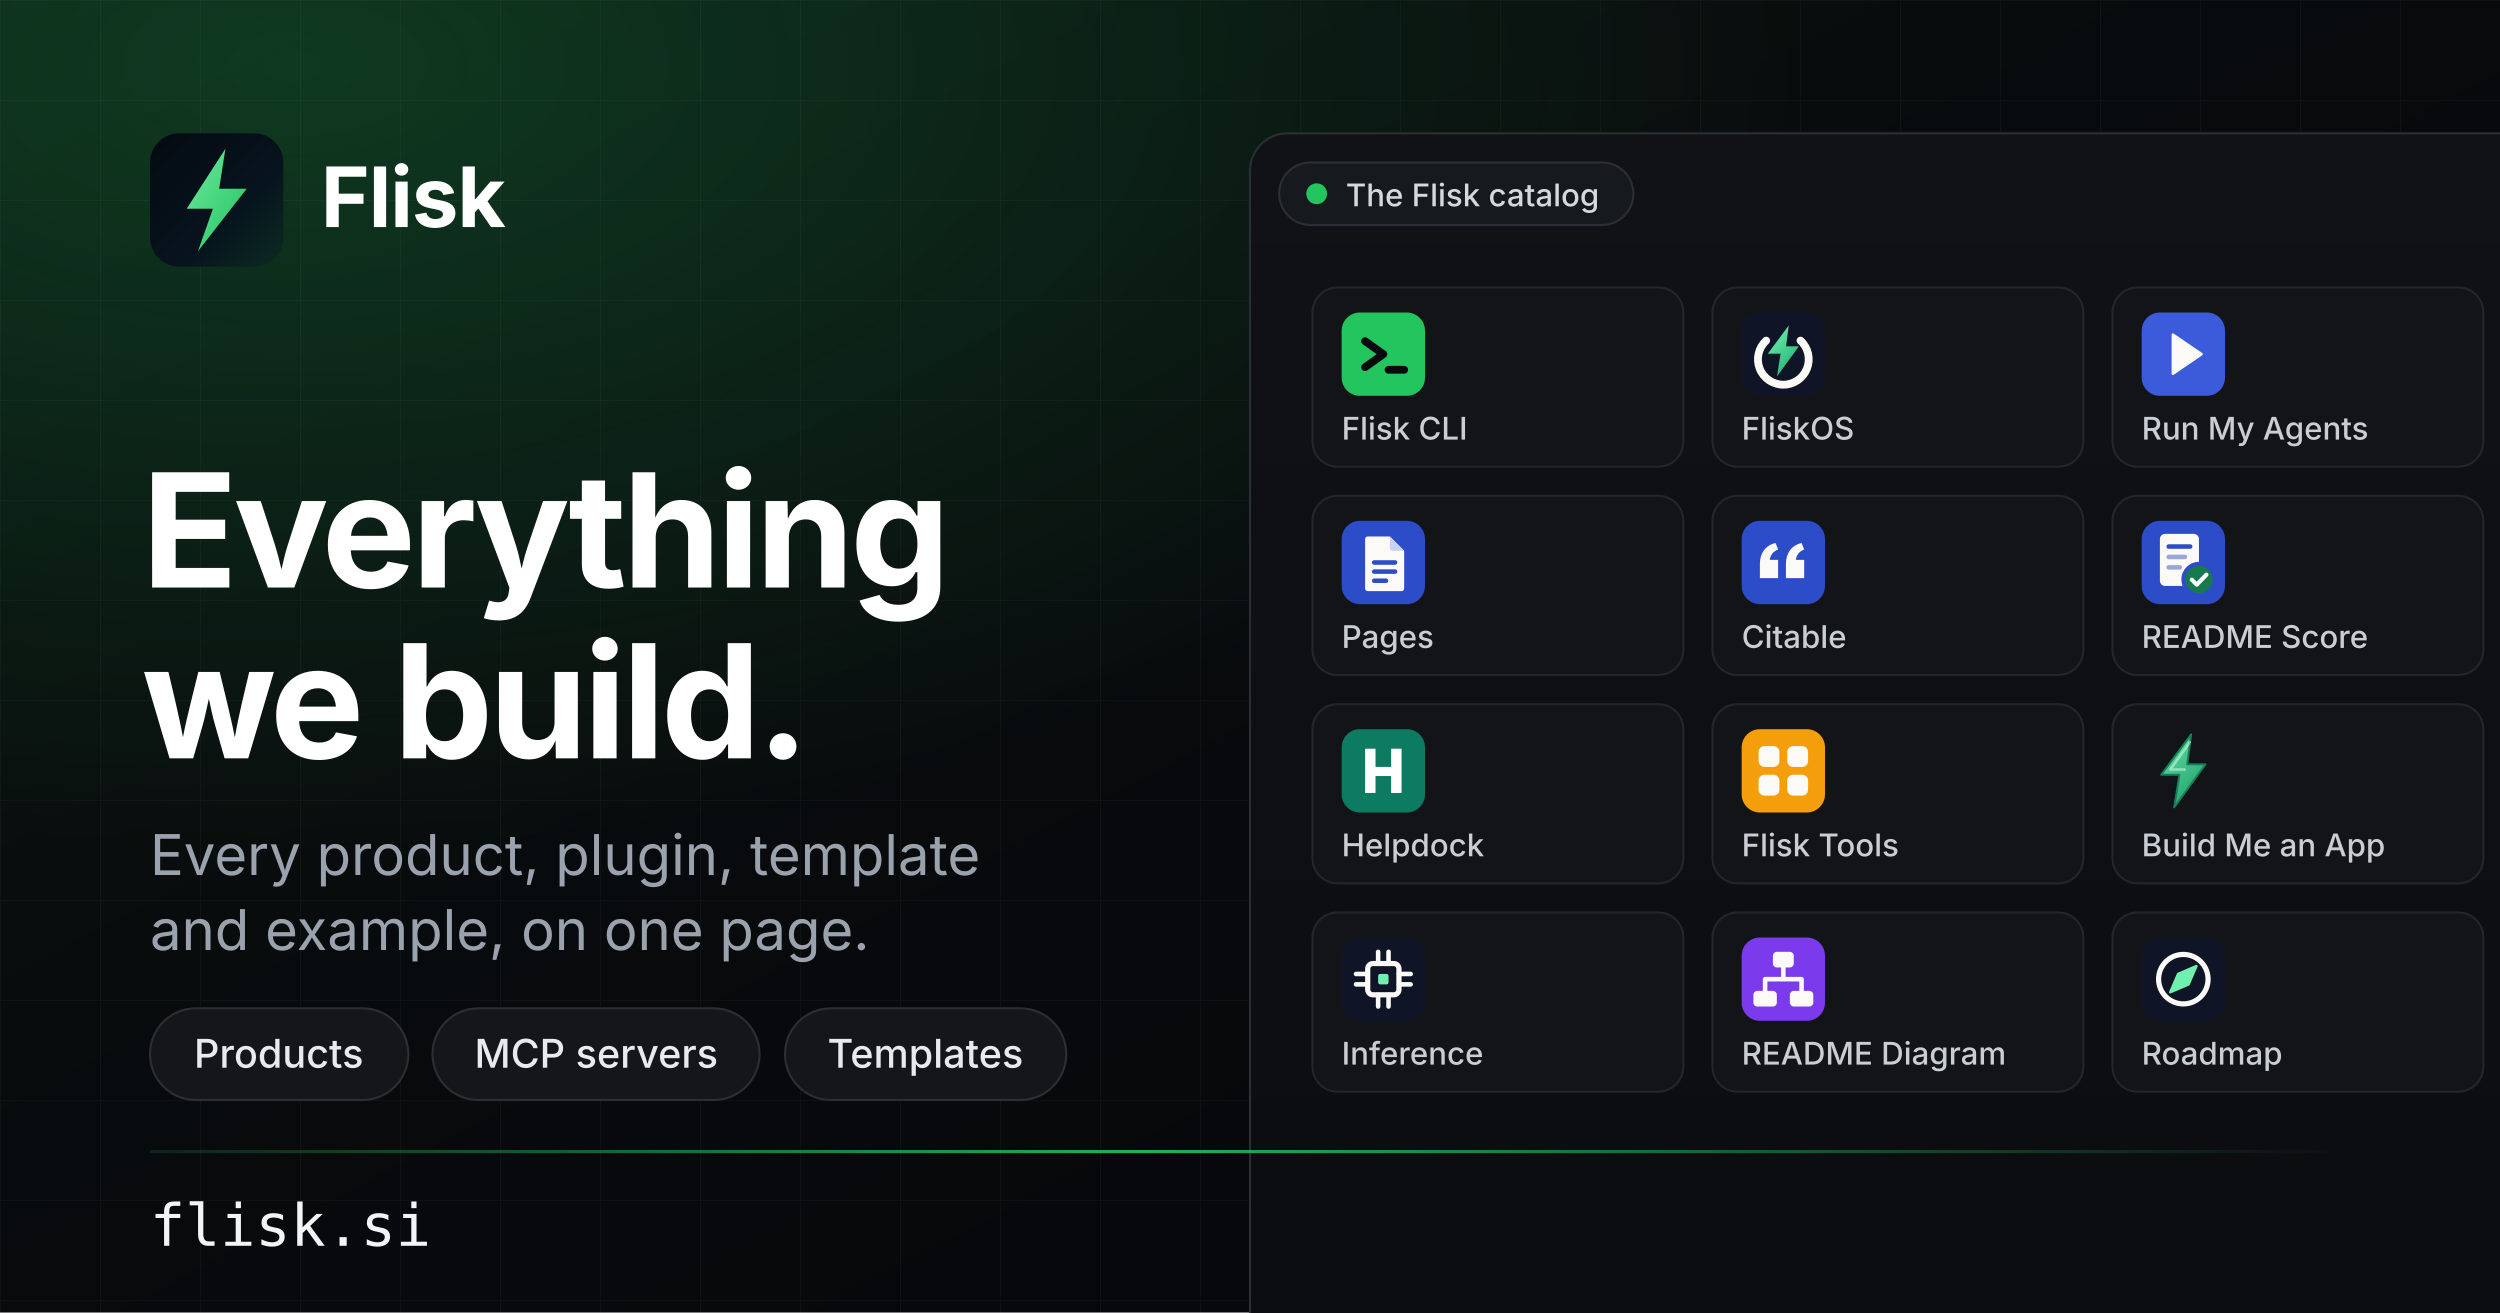
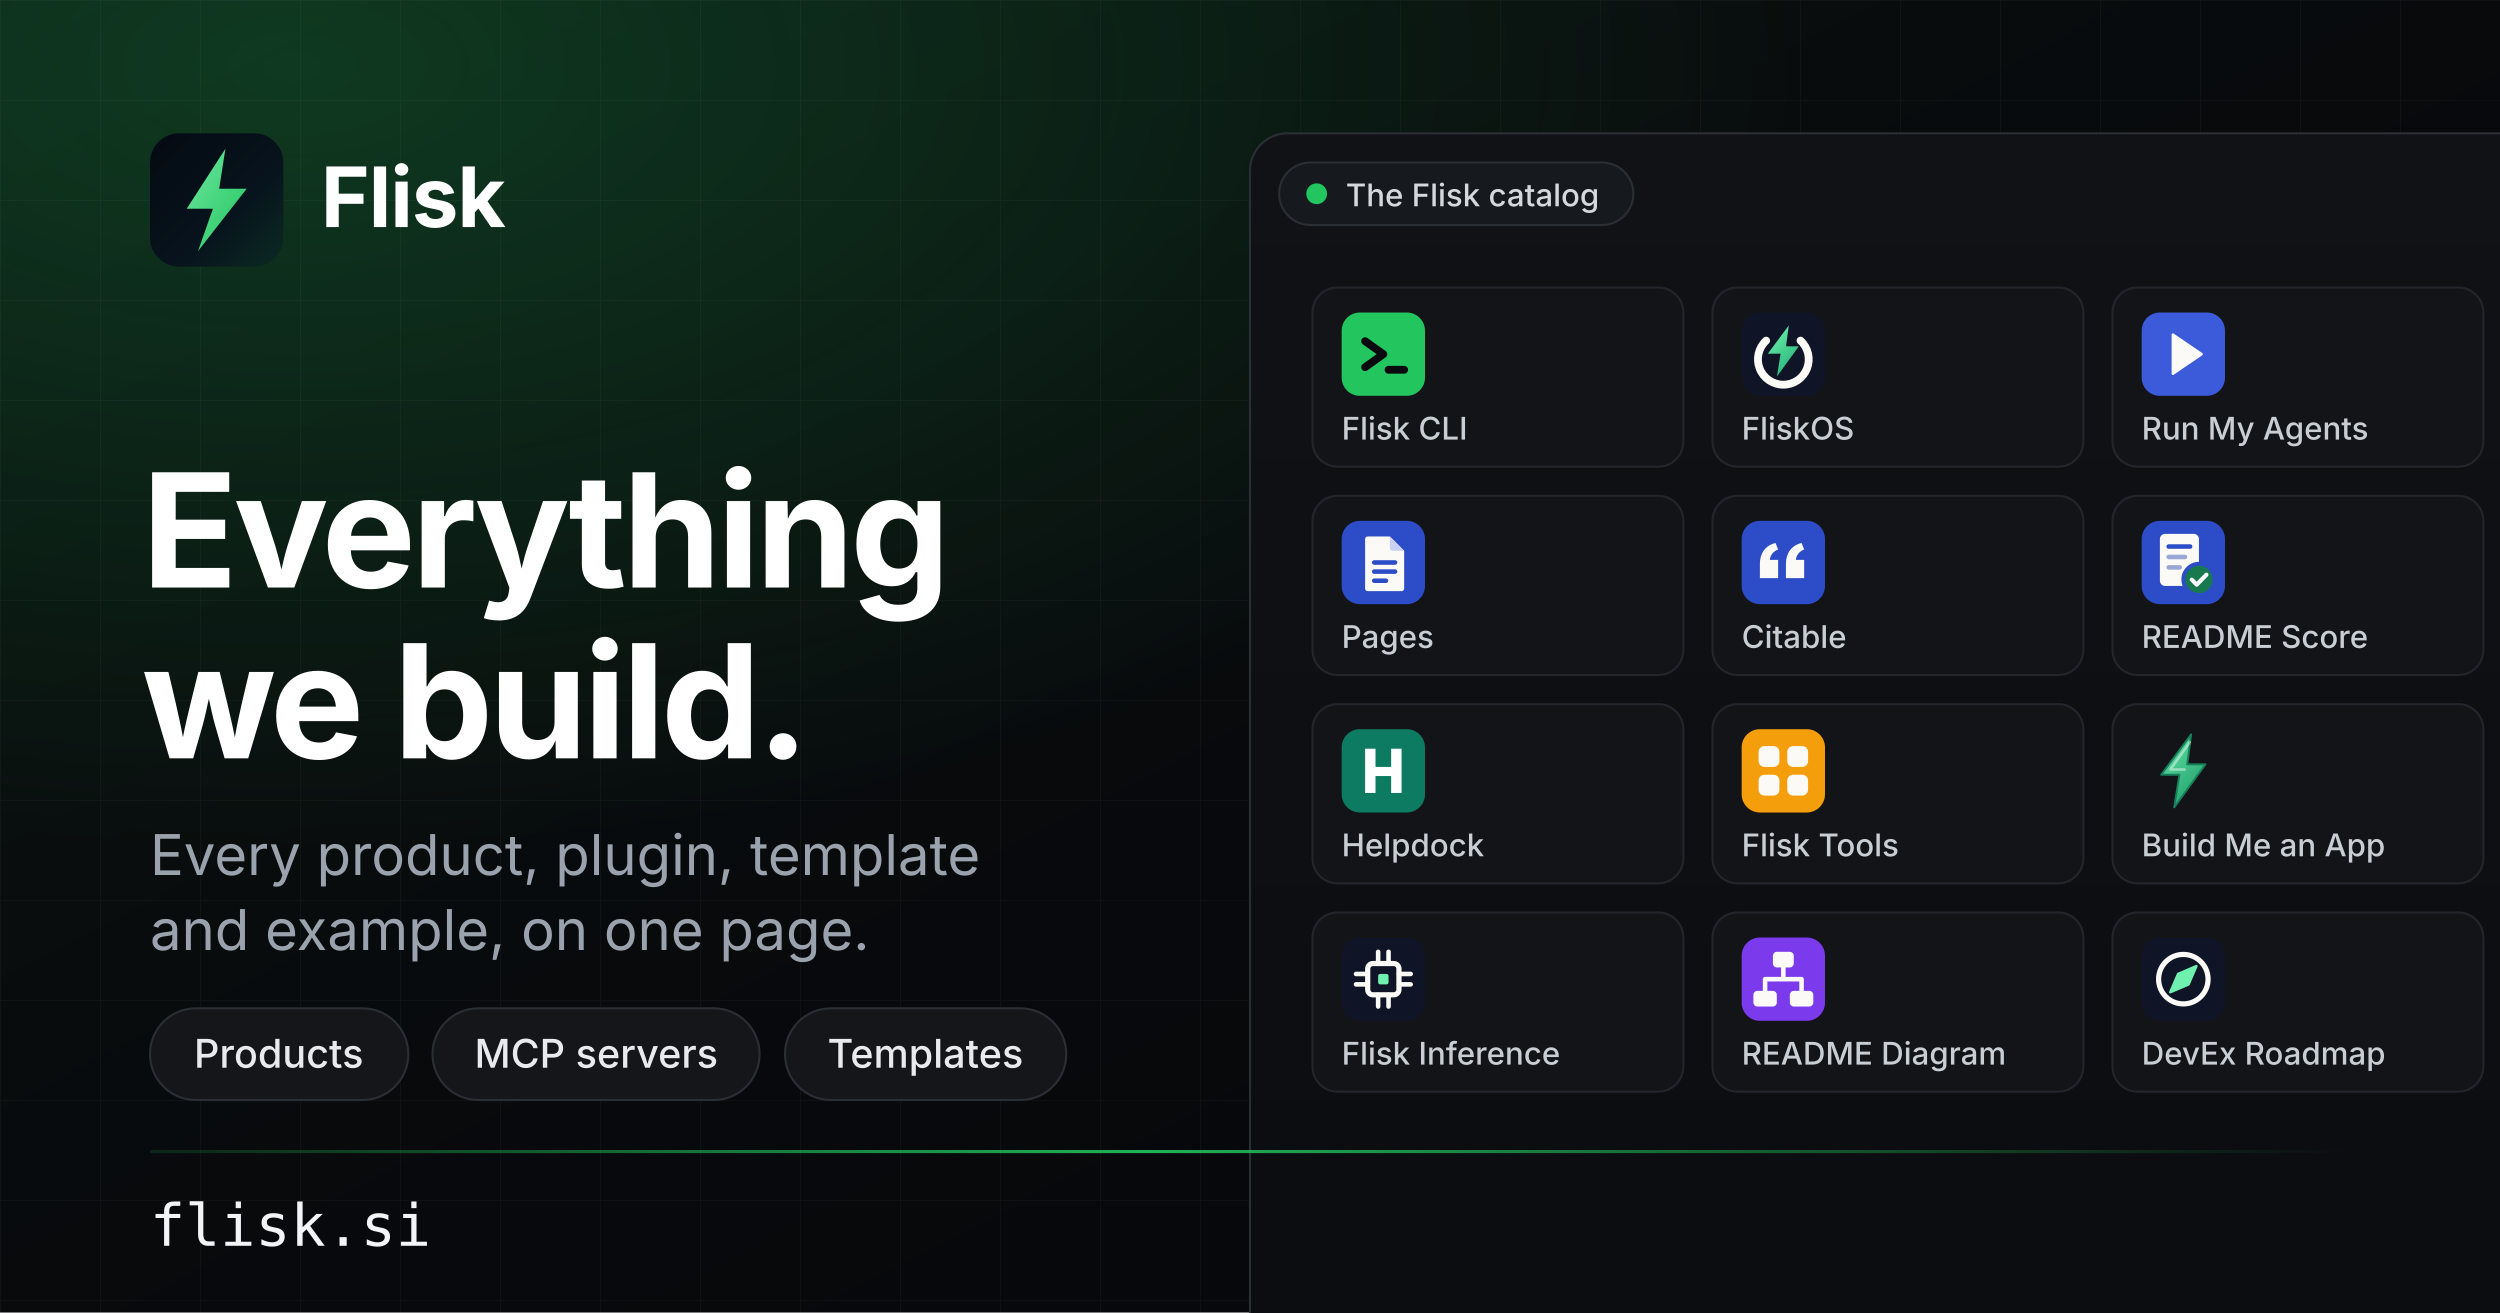
<svg xmlns="http://www.w3.org/2000/svg" width="1200" height="630" viewBox="0 0 1200 630">
  <defs>
    <linearGradient id="bg" x1="0" y1="0" x2="1" y2="1">
      <stop offset="0" stop-color="#0a1410" />
      <stop offset="0.55" stop-color="#08090c" />
      <stop offset="1" stop-color="#060709" />
    </linearGradient>
    <radialGradient id="glow" cx="0.12" cy="0.05" r="0.6">
      <stop offset="0" stop-color="#22c55e" stop-opacity="0.22" />
      <stop offset="1" stop-color="#22c55e" stop-opacity="0" />
    </radialGradient>
    <pattern id="grid" width="48" height="48" patternUnits="userSpaceOnUse">
      <path d="M48 0H0V48" fill="none" stroke="#ffffff" stroke-opacity="0.035" stroke-width="1" />
    </pattern>
    <linearGradient id="rule" x1="0" y1="0" x2="1" y2="0">
      <stop offset="0" stop-color="#22c55e" stop-opacity="0.15" />
      <stop offset="0.45" stop-color="#22c55e" stop-opacity="0.9" />
      <stop offset="1" stop-color="#22c55e" stop-opacity="0" />
    </linearGradient>
    <linearGradient id="panel" x1="0" y1="0" x2="0" y2="1">
      <stop offset="0" stop-color="#101216" />
      <stop offset="1" stop-color="#0b0c0f" />
    </linearGradient>
  </defs>
  <rect width="1200" height="630" fill="url(#bg)" />
  <rect width="1200" height="630" fill="url(#glow)" />
  <rect width="1200" height="630" fill="url(#grid)" />
  <svg x="72" y="64" width="64" height="64" viewBox="0 0 64 64">
    <defs>
      <linearGradient id="mark-bg" x1="0" y1="0" x2="1" y2="1">
        <stop offset="0" stop-color="#040A12" />
        <stop offset="0.6" stop-color="#07131D" />
        <stop offset="1" stop-color="#0B2A22" />
      </linearGradient>
      <linearGradient id="mark-bolt" x1="0" y1="0" x2="1" y2="1">
        <stop offset="0" stop-color="#6EE7A0" />
        <stop offset="1" stop-color="#22C55E" />
      </linearGradient>
    </defs>
    <rect width="64" height="64" rx="14" fill="url(#mark-bg)" />
    <g transform="translate(32 32) scale(0.6) translate(-276 -91)">
      <polygon points="283,50 252,98 273,98 261,132 300,82 278,82" fill="url(#mark-bolt)" />
    </g>
  </svg>
  <text x="154" y="109" font-family="'Helvetica Neue', Inter, Arial, sans-serif" font-size="40" font-weight="700" fill="#ffffff" letter-spacing="-0.5">Flisk</text>
  <text font-family="'Helvetica Neue', Inter, Arial, sans-serif" font-size="76" font-weight="700" fill="#ffffff" letter-spacing="-2">
    <tspan x="68" y="282">Everything</tspan>
    <tspan x="68" y="364">we build.</tspan>
  </text>
  <text font-family="'Helvetica Neue', Inter, Arial, sans-serif" font-size="27" fill="#9aa3ad">
    <tspan x="72" y="420">Every product, plugin, template</tspan>
    <tspan x="72" y="456">and example, on one page.</tspan>
  </text>
  <rect x="72" y="484" width="124" height="44" rx="22" fill="#14161a" stroke="#2a2e35" />
  <text x="133.8" y="512.5" text-anchor="middle" font-family="'Helvetica Neue', Inter, Arial, sans-serif" font-size="19" font-weight="500" fill="#e8eaed">Products</text>
  <rect x="207.6" y="484" width="157" height="44" rx="22" fill="#14161a" stroke="#2a2e35" />
  <text x="286.2" y="512.5" text-anchor="middle" font-family="'Helvetica Neue', Inter, Arial, sans-serif" font-size="19" font-weight="500" fill="#e8eaed">MCP servers</text>
  <rect x="376.8" y="484" width="135" height="44" rx="22" fill="#14161a" stroke="#2a2e35" />
  <text x="444.2" y="512.5" text-anchor="middle" font-family="'Helvetica Neue', Inter, Arial, sans-serif" font-size="19" font-weight="500" fill="#e8eaed">Templates</text>
  <rect x="600" y="64" width="640" height="620" rx="18" fill="url(#panel)" stroke="#2a2e35" />
  <rect x="614" y="78" width="170" height="30" rx="15" fill="#16191e" stroke="#2a2e35" />
  <circle cx="632" cy="93" r="5" fill="#22c55e" />
  <text x="646" y="99" font-family="'Helvetica Neue', Inter, Arial, sans-serif" font-size="15" font-weight="500" fill="#d5d9de">The Flisk catalog</text>
  <rect x="630" y="138" width="178" height="86" rx="12" fill="#121418" stroke="#22262c" />
  <svg x="644" y="150" width="40" height="40" viewBox="0 0 64 64">
    <rect width="64" height="64" rx="14" fill="#22c55e" />
    <path d="M18 22l14 10-14 10" fill="none" stroke="#0a0a0e" stroke-width="6" stroke-linecap="round" stroke-linejoin="round" />
    <path d="M36 44h12" fill="none" stroke="#0a0a0e" stroke-width="6" stroke-linecap="round" stroke-linejoin="round" />
  </svg>
  <text x="644" y="211" font-family="'Helvetica Neue', Inter, Arial, sans-serif" font-size="15" font-weight="500" fill="#c9ced4">Flisk CLI</text>
  <rect x="822" y="138" width="178" height="86" rx="12" fill="#121418" stroke="#22262c" />
  <svg x="836" y="150" width="40" height="40" viewBox="0 0 64 64">
    <defs>
      <linearGradient id="i1-g" x1="20%" y1="0%" x2="80%" y2="100%">
        <stop offset="0" stop-color="#6ff0ae" />
        <stop offset="1" stop-color="#1fae74" />
      </linearGradient>
    </defs>
    <rect width="64" height="64" rx="14" fill="#0f1426" />
    <path d="M45.2 21.6A19.5 19.5 0 1 1 18.8 21.6" fill="none" stroke="#fbfaf7" stroke-width="6" stroke-linecap="round" />
    <path transform="translate(32 29.5) scale(.35) translate(-64 -64)" d="M76 8 30 70h28l-8 50 48-66H70z" fill="url(#i1-g)" stroke="#0f1426" stroke-width="5" stroke-linejoin="round" paint-order="stroke" />
  </svg>
  <text x="836" y="211" font-family="'Helvetica Neue', Inter, Arial, sans-serif" font-size="15" font-weight="500" fill="#c9ced4">FliskOS</text>
  <rect x="1014" y="138" width="178" height="86" rx="12" fill="#121418" stroke="#22262c" />
  <svg x="1028" y="150" width="40" height="40" viewBox="0 0 64 64">
    <rect width="64" height="64" rx="14" fill="#3b5bdb" />
    <path d="M24 17l22 15-22 15z" fill="#fbfaf7" stroke="#fbfaf7" stroke-width="2" stroke-linejoin="round" />
  </svg>
  <text x="1028" y="211" font-family="'Helvetica Neue', Inter, Arial, sans-serif" font-size="15" font-weight="500" fill="#c9ced4">Run My Agents</text>
  <rect x="630" y="238" width="178" height="86" rx="12" fill="#121418" stroke="#22262c" />
  <svg x="644" y="250" width="40" height="40" viewBox="0 0 64 64">
    <rect width="64" height="64" rx="14" fill="#2d4cc8" />
    <path d="M20 12h17l11 11v29a2 2 0 0 1-2 2H20a2 2 0 0 1-2-2V14a2 2 0 0 1 2-2z" fill="#fbfaf7" />
    <path d="M37 12v9a2 2 0 0 0 2 2h9z" fill="#c9d2f5" />
    <path d="M25 32h16M25 39h16M25 46h9" stroke="#2d4cc8" stroke-width="3.5" stroke-linecap="round" />
  </svg>
  <text x="644" y="311" font-family="'Helvetica Neue', Inter, Arial, sans-serif" font-size="15" font-weight="500" fill="#c9ced4">Pages</text>
  <rect x="822" y="238" width="178" height="86" rx="12" fill="#121418" stroke="#22262c" />
  <svg x="836" y="250" width="40" height="40" viewBox="0 0 64 64">
    <rect width="64" height="64" rx="14" fill="#2d4cc8" />
    <path d="M14 44V33c0-8 4-14 12-16l2 5c-4 1.6-6 4.4-6.4 8H28v14zM34 44V33c0-8 4-14 12-16l2 5c-4 1.6-6 4.4-6.4 8H48v14z" fill="#fbfaf7" />
  </svg>
  <text x="836" y="311" font-family="'Helvetica Neue', Inter, Arial, sans-serif" font-size="15" font-weight="500" fill="#c9ced4">Citable</text>
  <rect x="1014" y="238" width="178" height="86" rx="12" fill="#121418" stroke="#22262c" />
  <svg x="1028" y="250" width="40" height="40" viewBox="0 0 64 64">
    <rect width="64" height="64" rx="14" fill="#2d4cc8" />
    <rect x="14" y="10" width="30" height="40" rx="4" fill="#fbfaf7" />
    <rect x="19" y="18" width="20" height="3.5" rx="1.75" fill="#2d4cc8" />
    <rect x="19" y="26" width="16" height="3.5" rx="1.75" fill="#9aa6d6" />
    <rect x="19" y="34" width="12" height="3.5" rx="1.75" fill="#9aa6d6" />
    <circle cx="44" cy="45" r="12" fill="#18794e" stroke="#2d4cc8" stroke-width="3" />
    <path d="M38.5 45.2l3.8 3.8 7.4-7.6" fill="none" stroke="#fff" stroke-width="3.2" stroke-linecap="round" stroke-linejoin="round" />
  </svg>
  <text x="1028" y="311" font-family="'Helvetica Neue', Inter, Arial, sans-serif" font-size="15" font-weight="500" fill="#c9ced4">README Score</text>
  <rect x="630" y="338" width="178" height="86" rx="12" fill="#121418" stroke="#22262c" />
  <svg x="644" y="350" width="40" height="40" viewBox="0 0 64 64">
    <rect width="64" height="64" rx="14" fill="#0d7a62" />
    <path d="M18 15h8v14h12V15h8v34h-8V36H26v13h-8z" fill="#ffffff" />
  </svg>
  <text x="644" y="411" font-family="'Helvetica Neue', Inter, Arial, sans-serif" font-size="15" font-weight="500" fill="#c9ced4">Helpdock</text>
  <rect x="822" y="338" width="178" height="86" rx="12" fill="#121418" stroke="#22262c" />
  <svg x="836" y="350" width="40" height="40" viewBox="0 0 64 64">
    <rect width="64" height="64" rx="14" fill="#f59e0b" />
    <rect x="13" y="13" width="16" height="16" rx="4.5" fill="#fbfaf7" />
    <rect x="13" y="35" width="16" height="16" rx="4.5" fill="#fbfaf7" />
    <rect x="35" y="13" width="16" height="16" rx="4.5" fill="#fbfaf7" />
    <rect x="35" y="35" width="16" height="16" rx="4.5" fill="#fbfaf7" />
  </svg>
  <text x="836" y="411" font-family="'Helvetica Neue', Inter, Arial, sans-serif" font-size="15" font-weight="500" fill="#c9ced4">Flisk Tools</text>
  <rect x="1014" y="338" width="178" height="86" rx="12" fill="#121418" stroke="#22262c" />
  <svg x="1028" y="350" width="40" height="40" viewBox="0 0 128 128">
    <defs>
      <linearGradient id="i8-g" x1="20%" y1="0%" x2="80%" y2="100%">
        <stop offset="0" stop-color="#5ee0a0" />
        <stop offset="1" stop-color="#1f9d6b" />
      </linearGradient>
    </defs>
    <path d="M76 8 30 70h28l-8 50 48-66H70z" fill="url(#i8-g)" stroke="#16805a" stroke-width="3" stroke-linejoin="round" />
    <path d="M74 20 44 62h22" fill="none" stroke="#fff" stroke-opacity=".45" stroke-width="4" stroke-linecap="round" stroke-linejoin="round" />
  </svg>
  <text x="1028" y="411" font-family="'Helvetica Neue', Inter, Arial, sans-serif" font-size="15" font-weight="500" fill="#c9ced4">Build Me an App</text>
  <rect x="630" y="438" width="178" height="86" rx="12" fill="#121418" stroke="#22262c" />
  <svg x="644" y="450" width="40" height="40" viewBox="0 0 64 64">
    <rect width="64" height="64" rx="14" fill="#0f1426" />
    <rect x="20" y="20" width="24" height="24" rx="4" fill="none" stroke="#fbfaf7" stroke-width="4" />
    <rect x="28" y="28" width="8" height="8" rx="1.5" fill="#6ff0ae" />
    <path d="M28 11v9M36 11v9M28 44v9M36 44v9M11 28h9M11 36h9M44 28h9M44 36h9" fill="none" stroke="#fbfaf7" stroke-width="3.5" stroke-linecap="round" stroke-linejoin="round" />
  </svg>
-   <text x="644" y="511" font-family="'Helvetica Neue', Inter, Arial, sans-serif" font-size="15" font-weight="500" fill="#c9ced4">Inference</text>
+   <text x="644" y="511" font-family="'Helvetica Neue', Inter, Arial, sans-serif" font-size="15" font-weight="500" fill="#c9ced4">Flisk Inference</text>
  <rect x="822" y="438" width="178" height="86" rx="12" fill="#121418" stroke="#22262c" />
  <svg x="836" y="450" width="40" height="40" viewBox="0 0 64 64">
    <rect width="64" height="64" rx="14" fill="#7c3aed" />
    <rect x="24" y="11" width="16" height="12" rx="3" fill="#fbfaf7" />
    <rect x="9" y="41" width="18" height="12" rx="3" fill="#fbfaf7" />
    <rect x="37" y="41" width="18" height="12" rx="3" fill="#fbfaf7" />
    <path d="M32 23v9M18 41v-9h28v9" fill="none" stroke="#fbfaf7" stroke-width="3.5" stroke-linecap="round" stroke-linejoin="round" />
  </svg>
  <text x="836" y="511" font-family="'Helvetica Neue', Inter, Arial, sans-serif" font-size="15" font-weight="500" fill="#c9ced4">README Diagram</text>
  <rect x="1014" y="438" width="178" height="86" rx="12" fill="#121418" stroke="#22262c" />
  <svg x="1028" y="450" width="40" height="40" viewBox="0 0 64 64">
    <rect width="64" height="64" rx="14" fill="#0f1426" />
    <circle cx="32" cy="32" r="19" fill="none" stroke="#fbfaf7" stroke-width="4" />
    <path d="M42 22l-6 14-14 6 6-14z" fill="#6ff0ae" stroke="#6ff0ae" stroke-width="2" stroke-linejoin="round" />
  </svg>
-   <text x="1028" y="511" font-family="'Helvetica Neue', Inter, Arial, sans-serif" font-size="15" font-weight="500" fill="#c9ced4">Roadmap</text>
+   <text x="1028" y="511" font-family="'Helvetica Neue', Inter, Arial, sans-serif" font-size="15" font-weight="500" fill="#c9ced4">DevEx Roadmap</text>
  <rect x="72" y="552" width="1060" height="1.5" fill="url(#rule)" />
  <text x="72" y="598" font-family="Menlo, 'JetBrains Mono', monospace" font-size="28" fill="#f2f4f6">flisk.si</text>
</svg>
